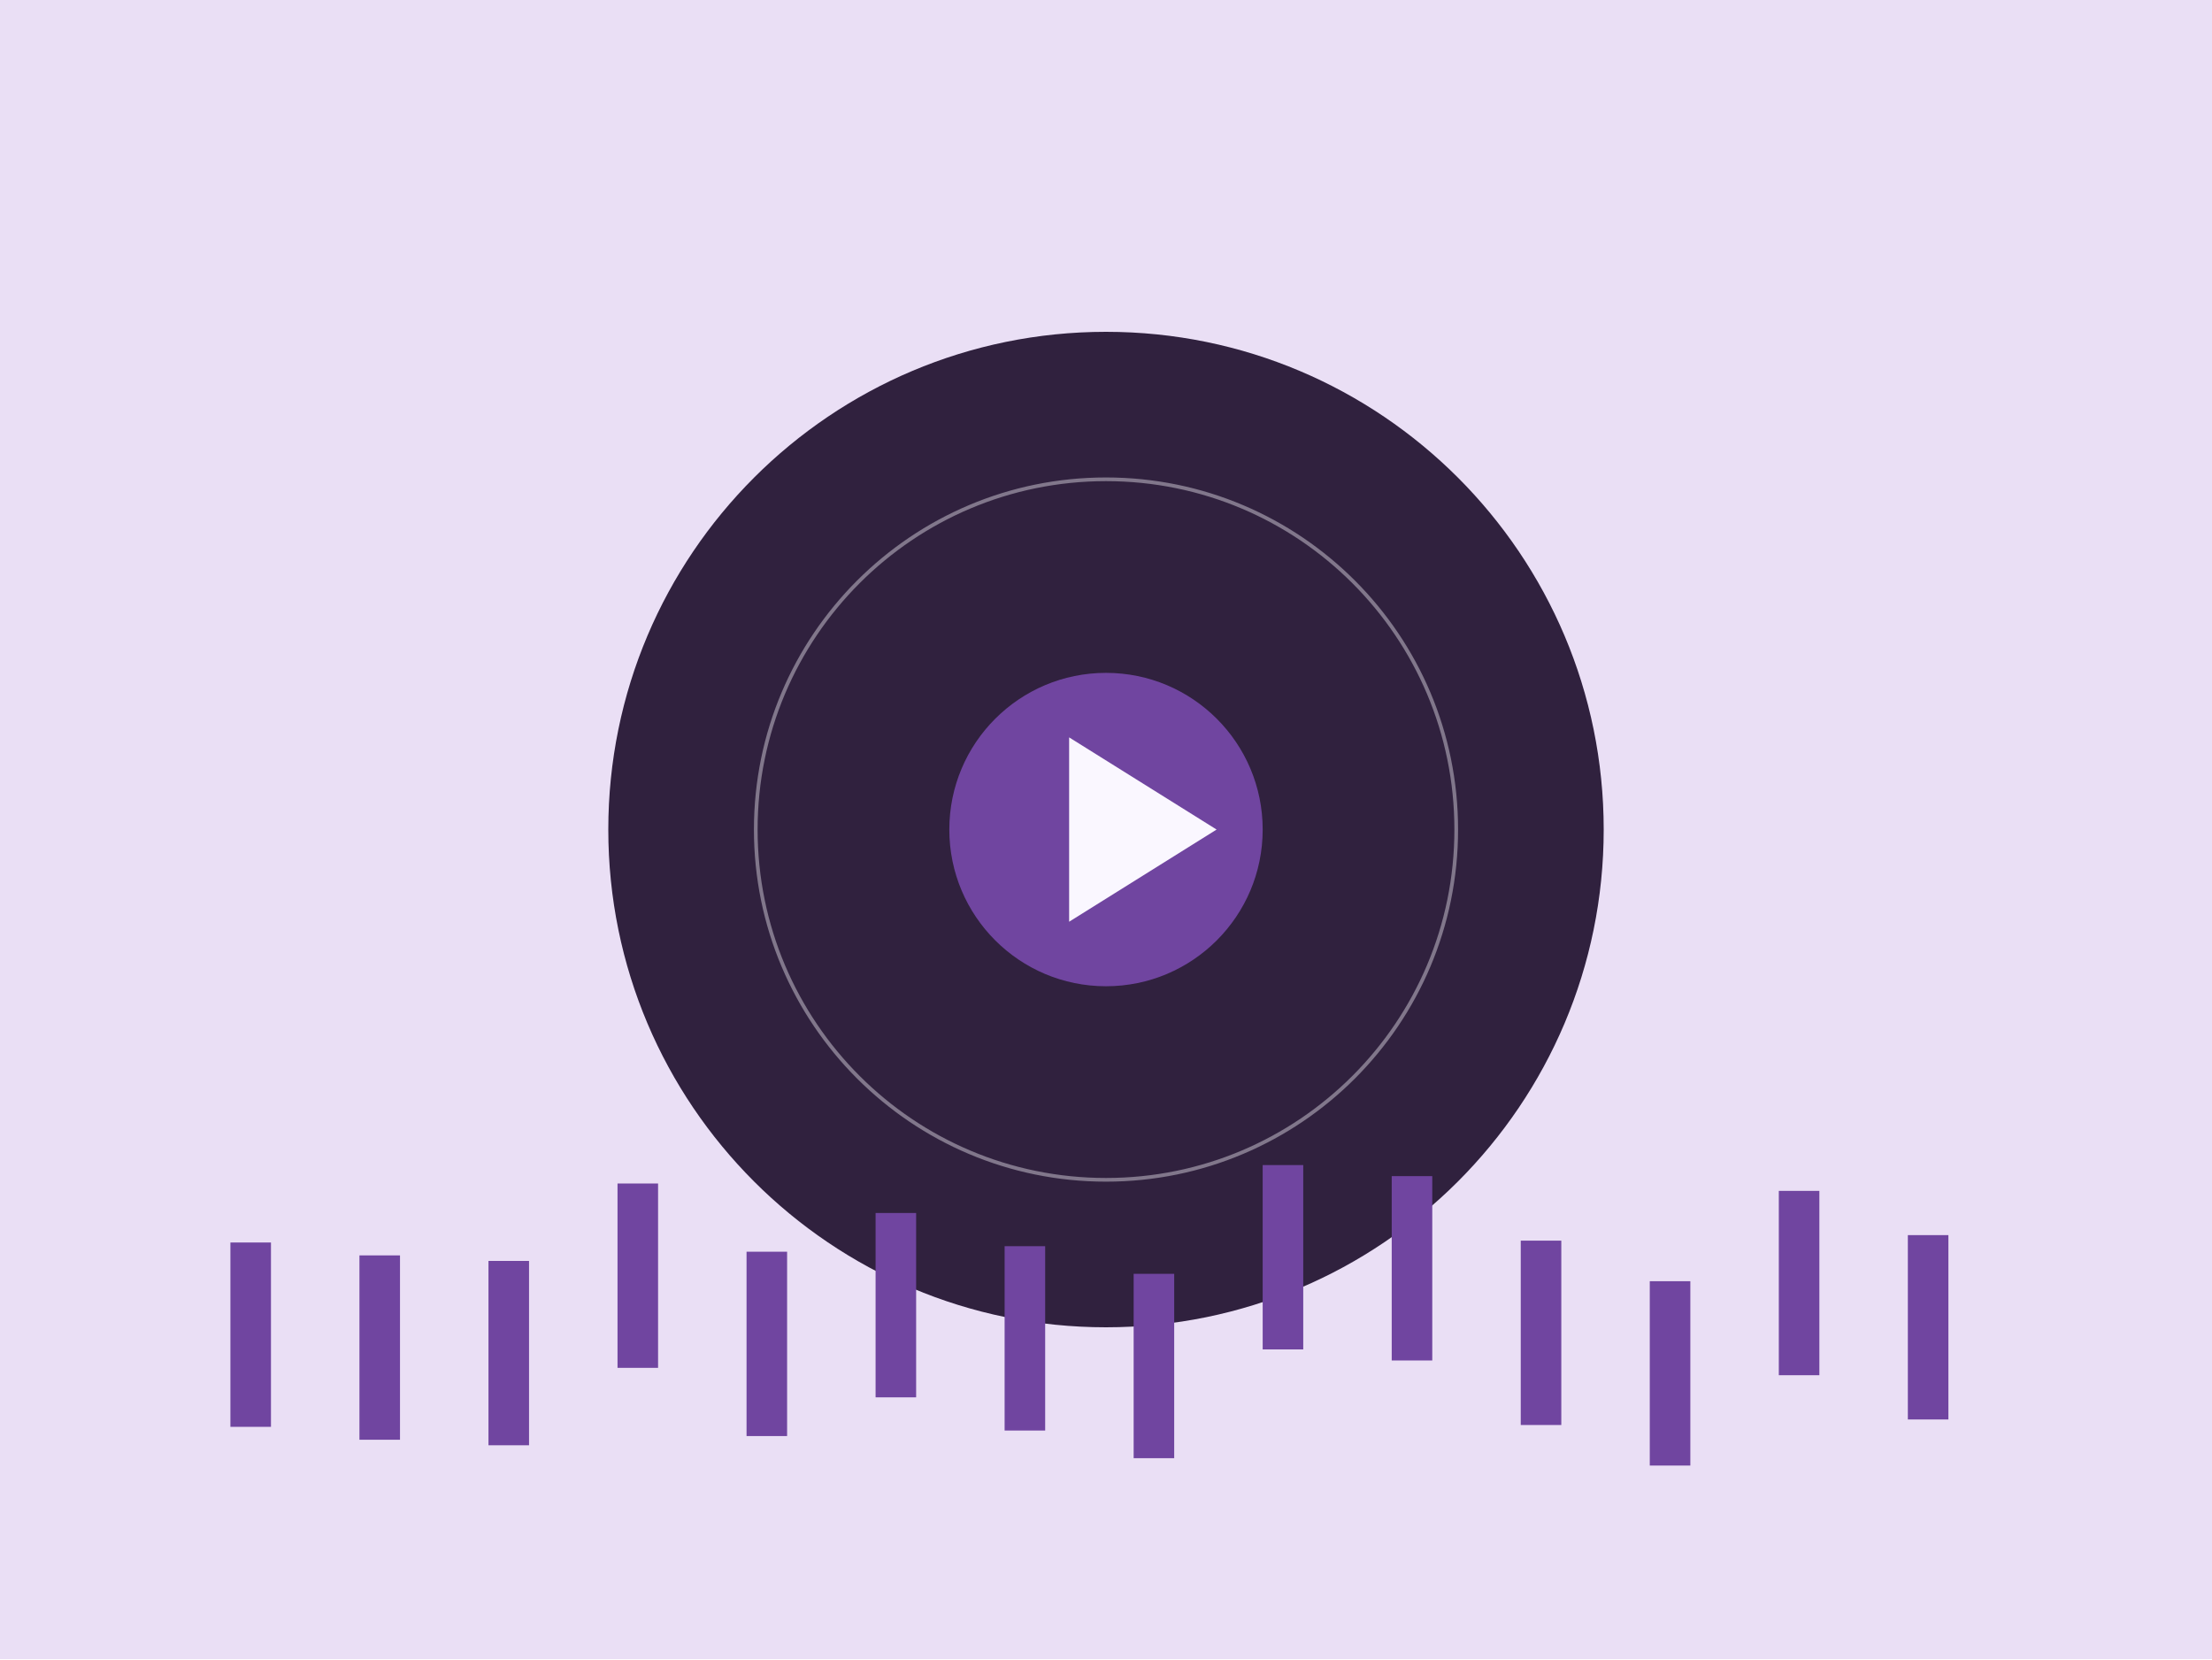
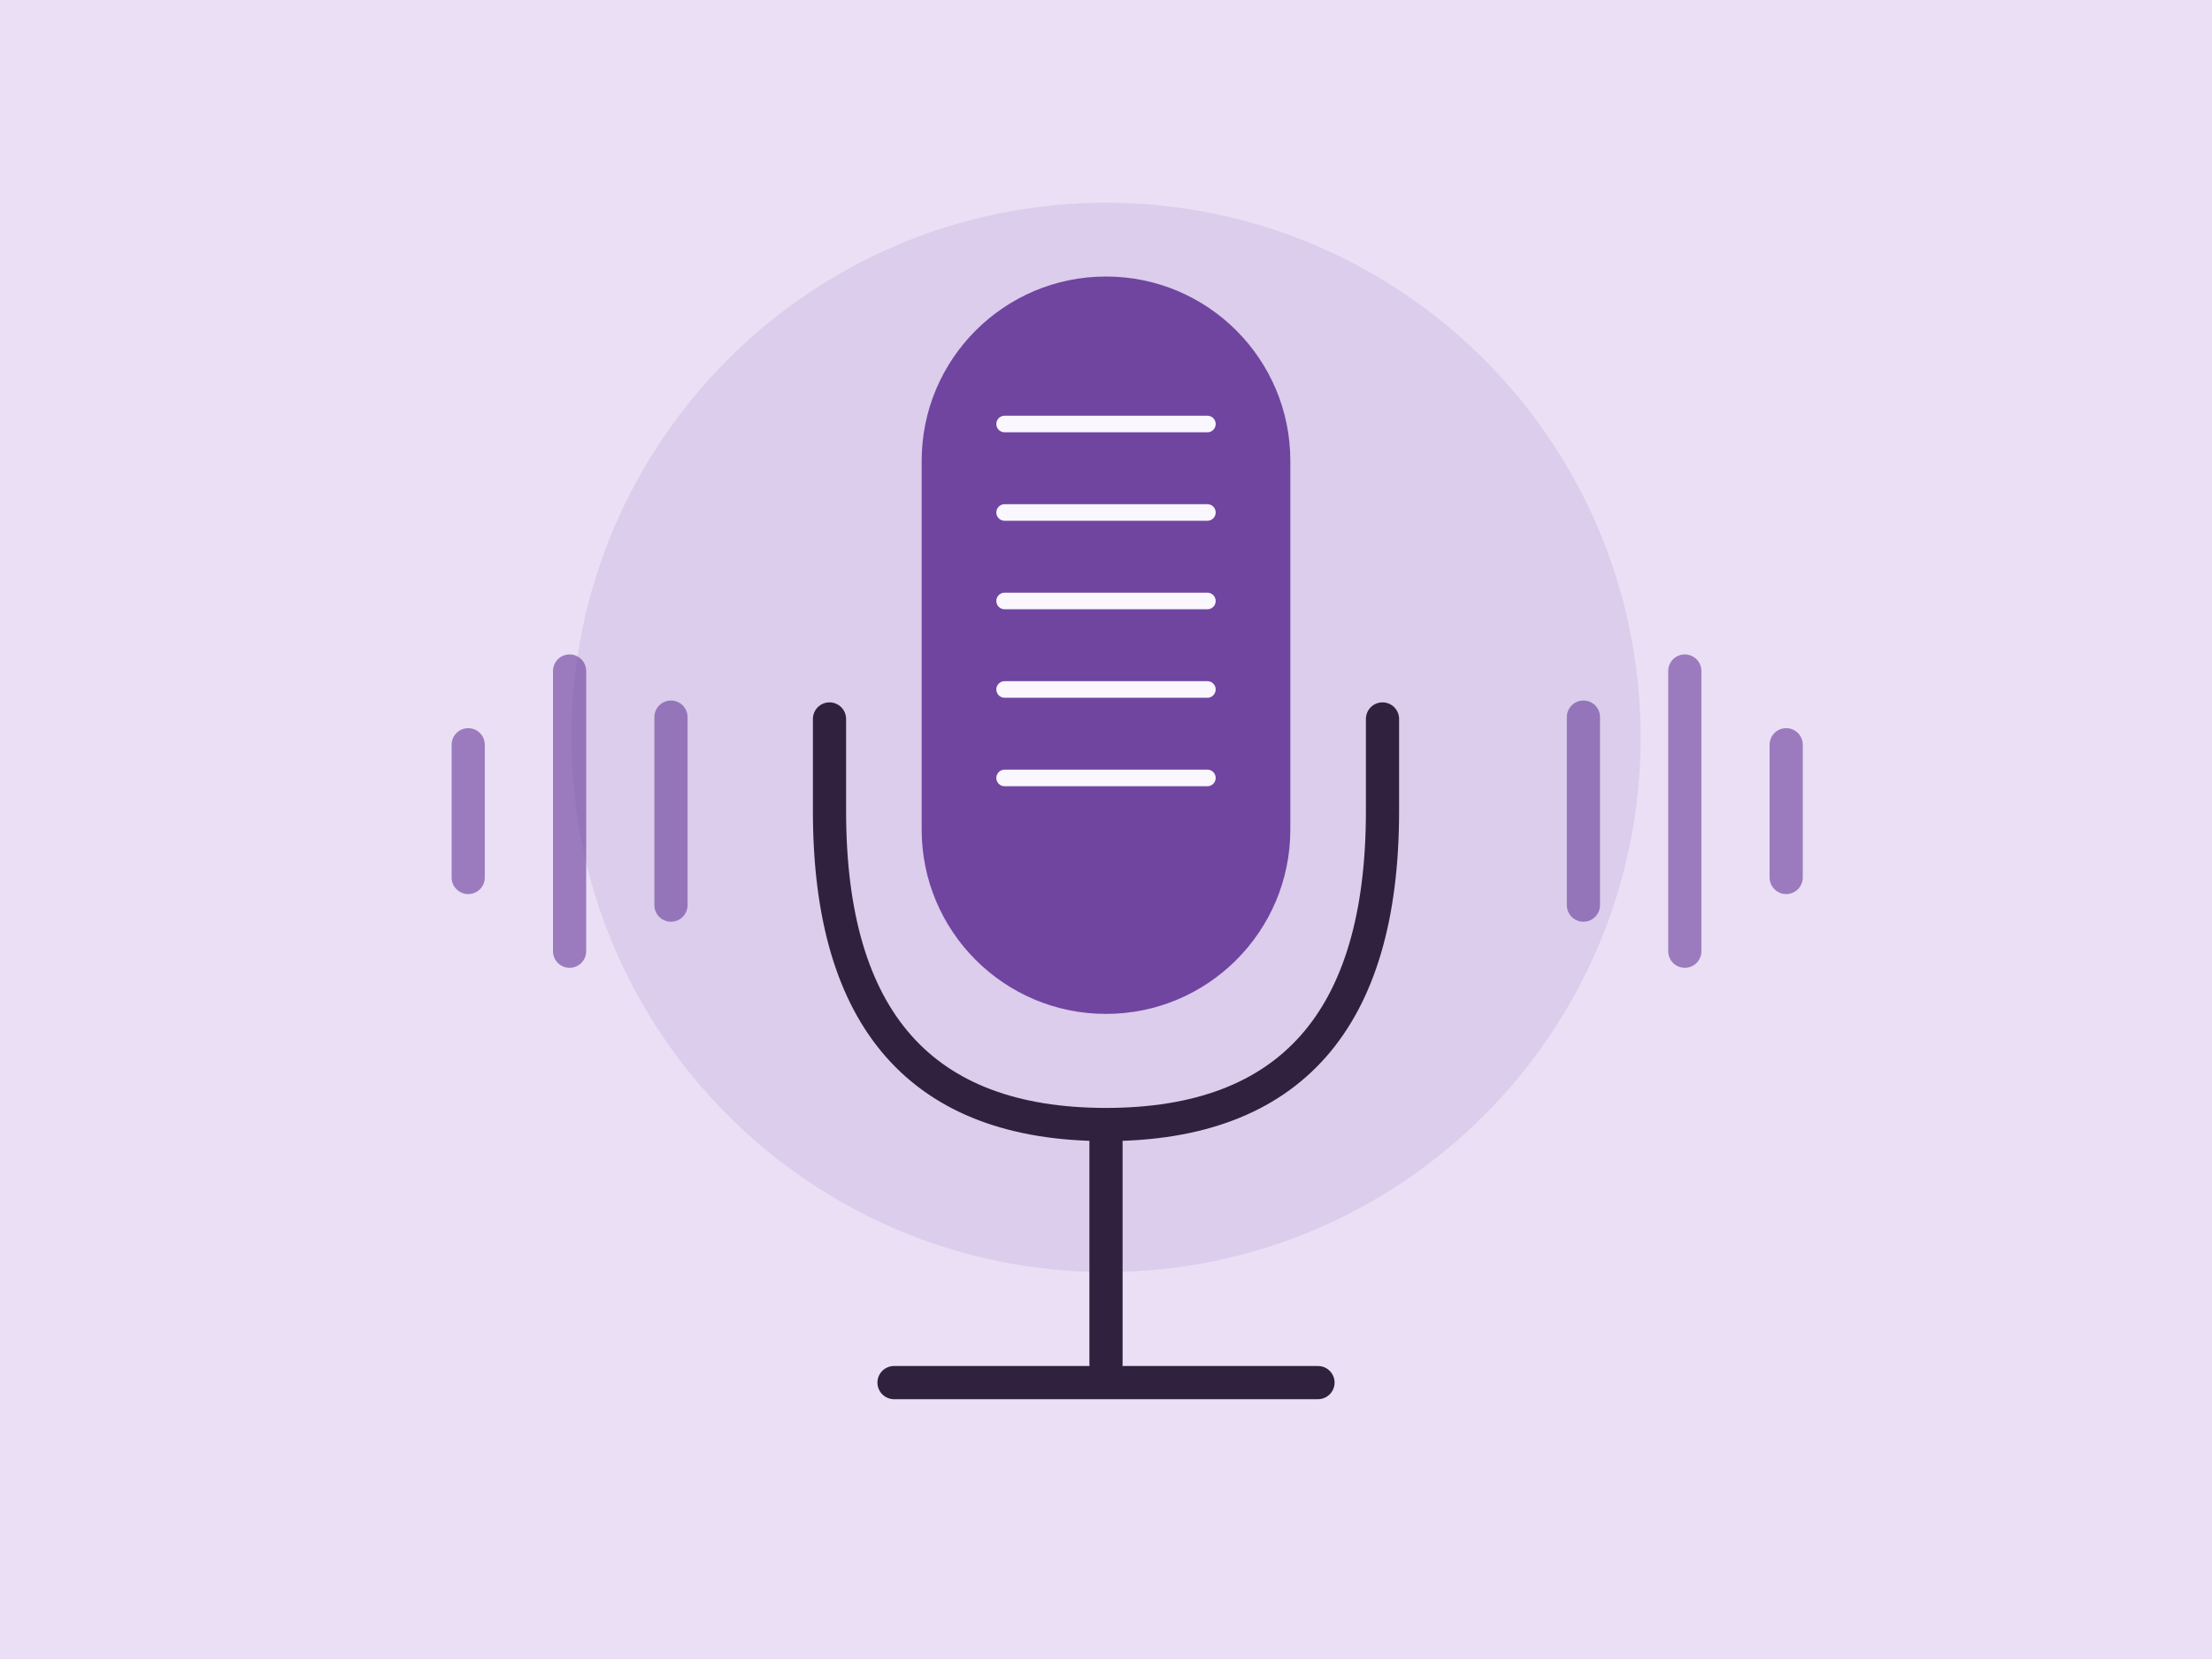
<svg xmlns="http://www.w3.org/2000/svg" width="1200" height="900" viewBox="0 0 1200 900" role="img">
  <rect width="1200" height="900" fill="#eadff5" />
-   <circle cx="600" cy="450" r="270" fill="#30213e" />
-   <circle cx="600" cy="450" r="190" fill="none" stroke="#faf7ff" stroke-width="2" opacity=".4" />
-   <circle cx="600" cy="450" r="85" fill="#7045a0" />
-   <path d="M580 400L660 450L580 500Z" fill="#faf7ff" />
-   <rect x="125" y="674" width="22" height="100" fill="#7045a0" />
-   <rect x="195" y="681" width="22" height="100" fill="#7045a0" />
-   <rect x="265" y="684" width="22" height="100" fill="#7045a0" />
-   <rect x="335" y="642" width="22" height="100" fill="#7045a0" />
-   <rect x="405" y="679" width="22" height="100" fill="#7045a0" />
-   <rect x="475" y="658" width="22" height="100" fill="#7045a0" />
-   <rect x="545" y="676" width="22" height="100" fill="#7045a0" />
-   <rect x="615" y="691" width="22" height="100" fill="#7045a0" />
-   <rect x="685" y="632" width="22" height="100" fill="#7045a0" />
-   <rect x="755" y="638" width="22" height="100" fill="#7045a0" />
-   <rect x="825" y="673" width="22" height="100" fill="#7045a0" />
-   <rect x="895" y="695" width="22" height="100" fill="#7045a0" />
-   <rect x="965" y="646" width="22" height="100" fill="#7045a0" />
-   <rect x="1035" y="670" width="22" height="100" fill="#7045a0" />
+   <circle cx="600" cy="400" r="290" fill="#7045a0" opacity=".12" />
+   <rect x="500" y="150" width="200" height="400" rx="100" fill="#7045a0" />
+   <path d="M450 390V440Q450 610 600 610Q750 610 750 440V390M600 610V740M485 750H715" fill="none" stroke="#30213e" stroke-width="18" stroke-linecap="round" />
+   <path d="M545 230H655" stroke="#faf7ff" stroke-width="9" stroke-linecap="round" />
+   <path d="M545 278H655" stroke="#faf7ff" stroke-width="9" stroke-linecap="round" />
+   <path d="M545 326H655" stroke="#faf7ff" stroke-width="9" stroke-linecap="round" />
+   <path d="M545 374H655" stroke="#faf7ff" stroke-width="9" stroke-linecap="round" />
+   <path d="M545 422H655" stroke="#faf7ff" stroke-width="9" stroke-linecap="round" />
+   <rect x="245" y="395.0" width="18" height="90" rx="9" fill="#7045a0" opacity=".65" />
+   <rect x="300" y="355.0" width="18" height="170" rx="9" fill="#7045a0" opacity=".65" />
+   <rect x="355" y="380.0" width="18" height="120" rx="9" fill="#7045a0" opacity=".65" />
+   <rect x="850" y="380.0" width="18" height="120" rx="9" fill="#7045a0" opacity=".65" />
+   <rect x="905" y="355.0" width="18" height="170" rx="9" fill="#7045a0" opacity=".65" />
+   <rect x="960" y="395.0" width="18" height="90" rx="9" fill="#7045a0" opacity=".65" />
</svg>
